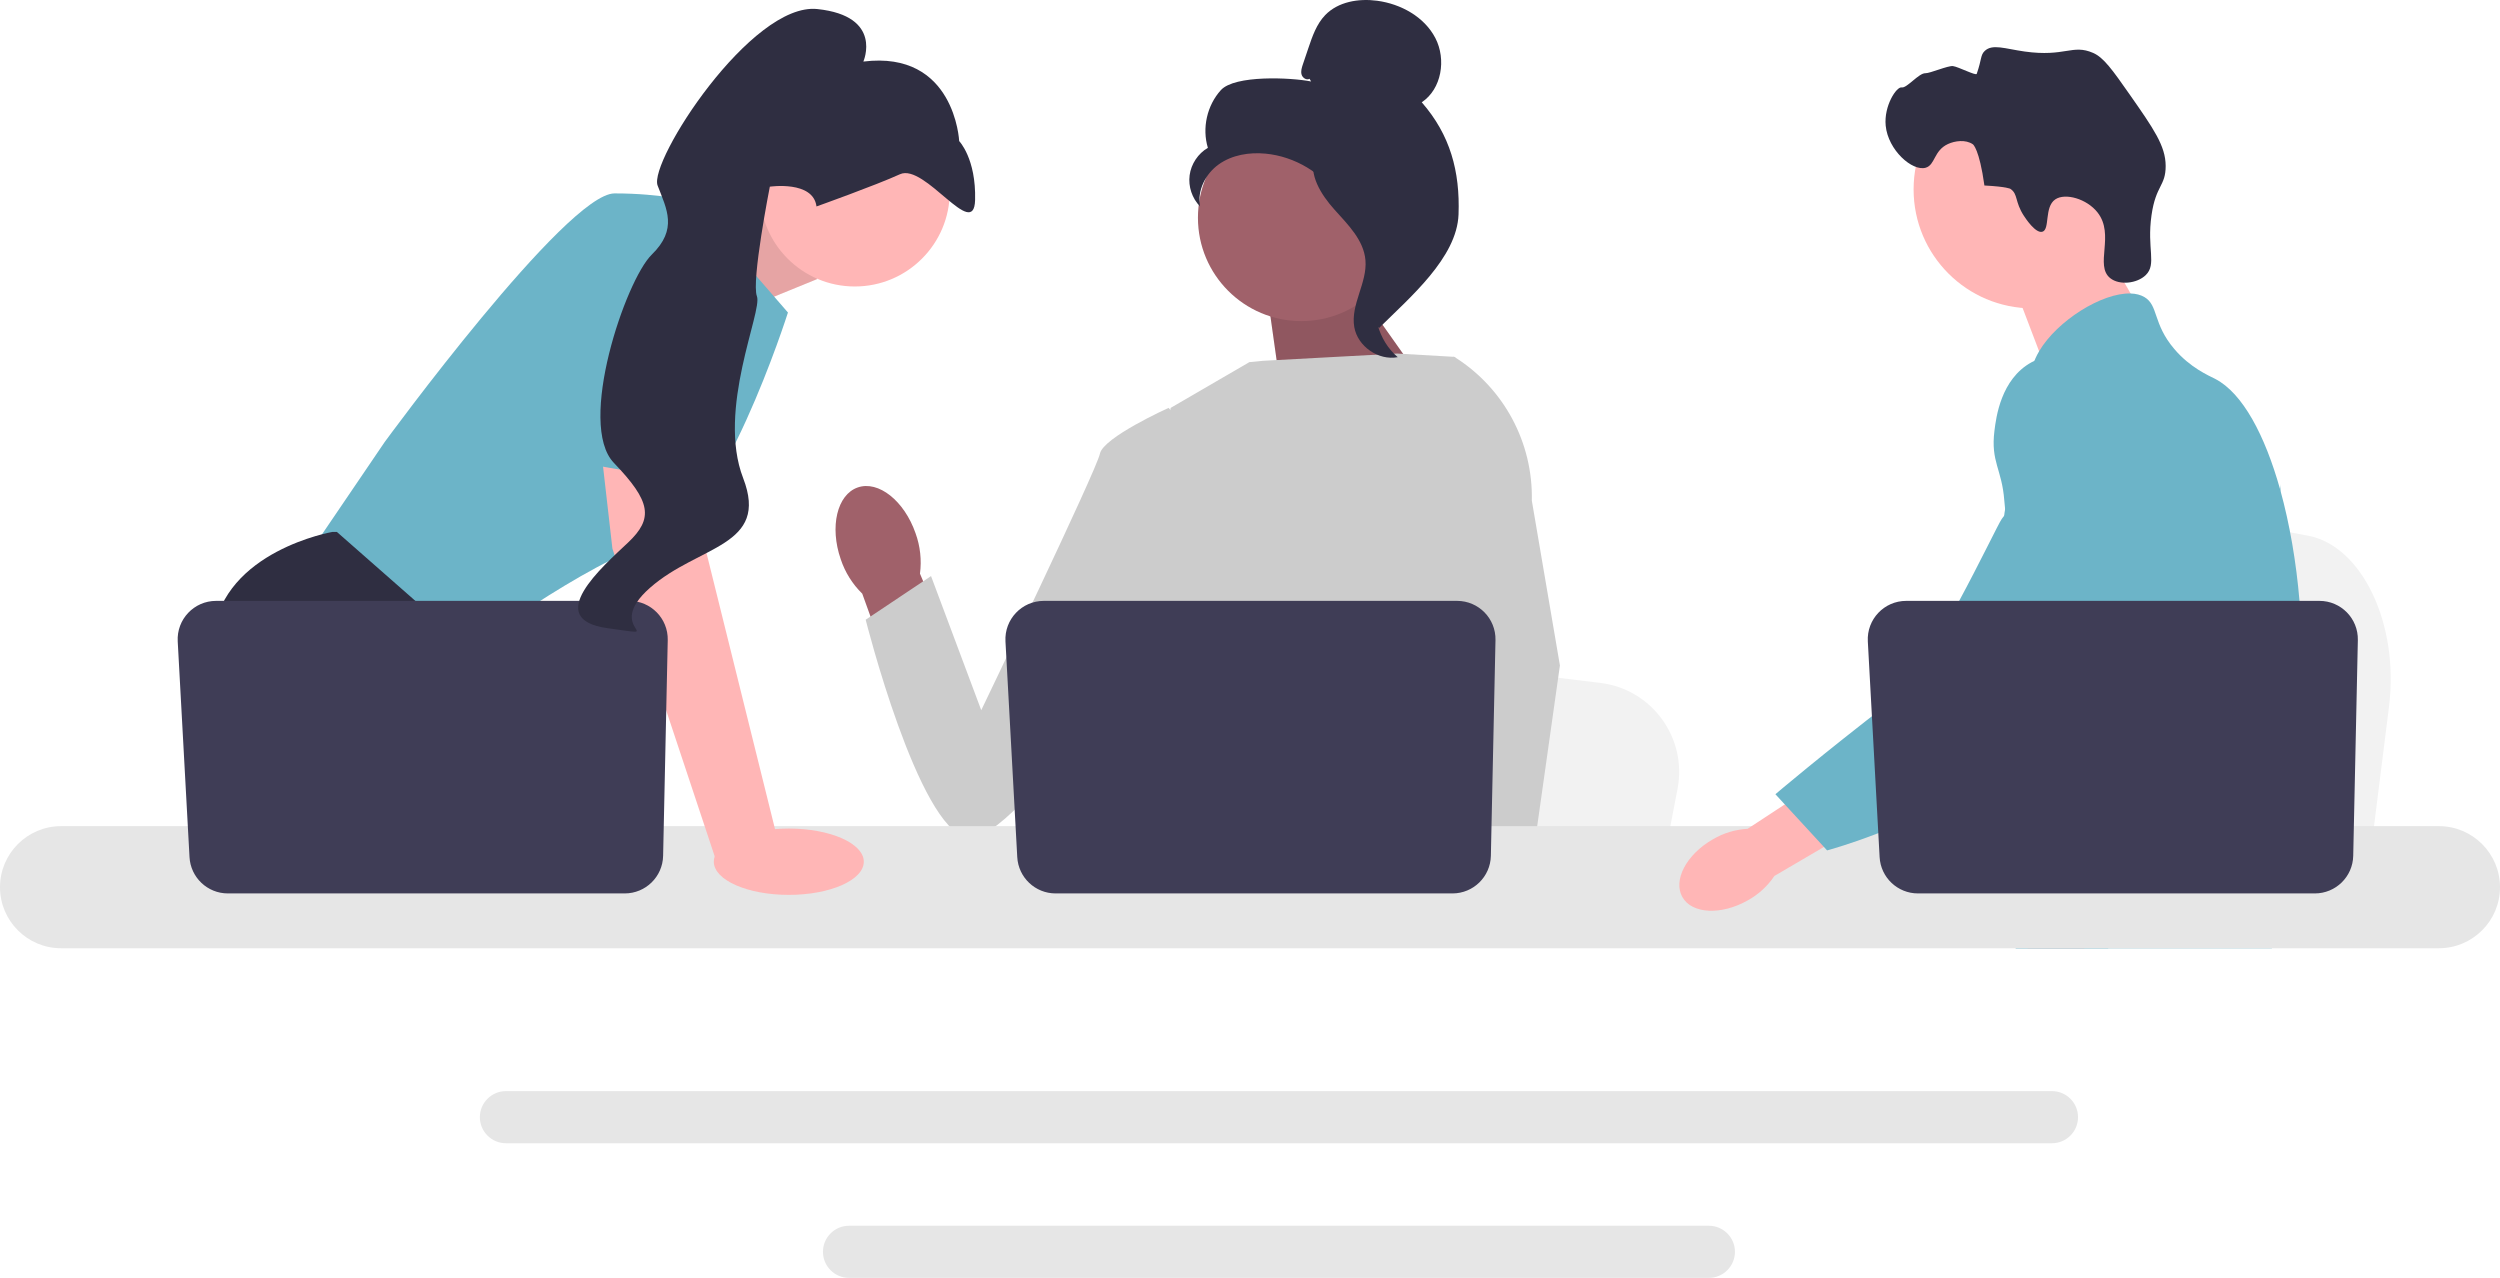
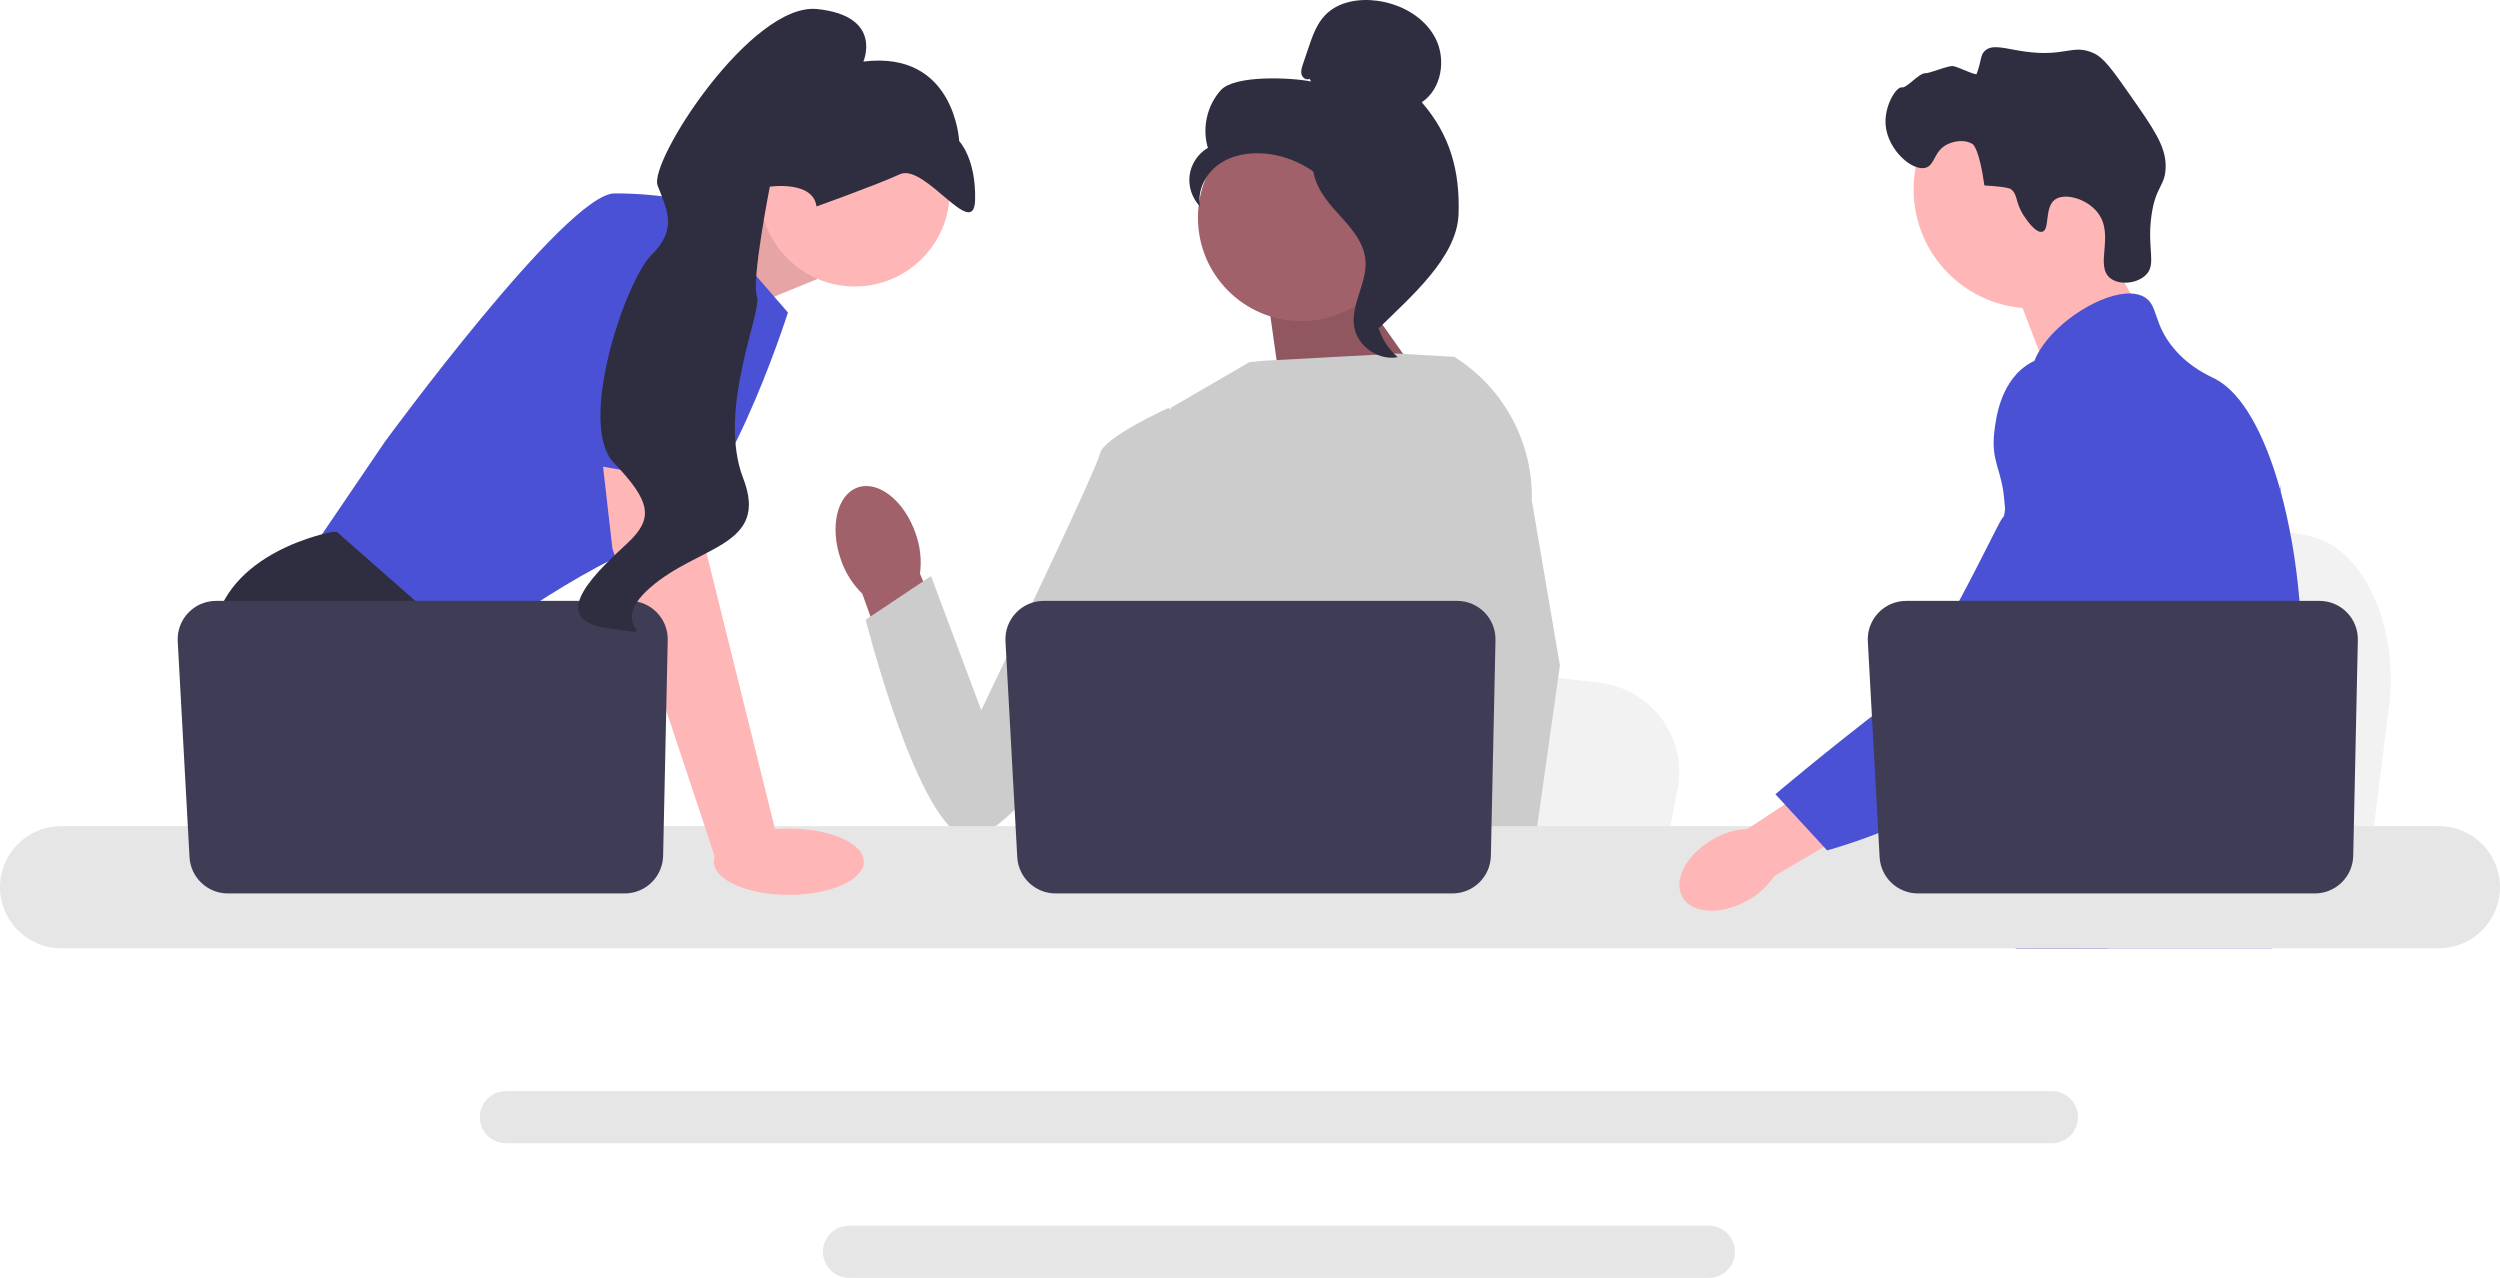
<svg xmlns="http://www.w3.org/2000/svg" width="866.81" height="443.068" viewBox="0 0 866.81 443.068">
  <path d="M828.335,244.952l-2.715,21.622-6.739,53.704h-135.383c1.057-12.037,2.502-29.362,4.046-48.065,.152-1.868,.312-3.748,.464-5.639,3.872-47.014,8.108-100.216,8.108-100.216l17.799,3.316,34.532,6.421,14.071,2.615,37.681,7.017c18.787,3.491,31.71,30.693,28.135,59.226Z" fill="#f2f2f2" />
  <polygon points="725.93 79.358 742.579 108.492 710.58 131.169 696.93 95.358 725.93 79.358" fill="#ffb6b6" />
  <circle cx="704.735" cy="65.675" r="41.244" fill="#ffb6b6" />
  <path d="M701.774,74.896c-3.275-4.984-1.99-7.591-4.731-9.423-0-0-1.103-.737-8.999-1.157h0c-1.768-12.724-3.975-14.267-3.975-14.267-2.543-1.778-6.318-1.201-8.666-.113-4.966,2.3-4.391,7.269-7.735,8.22-4.619,1.314-13.024-6.092-13.852-14.569-.675-6.915,3.78-13.631,5.547-13.276,1.752,.352,5.947-5.003,8.212-4.92,1.547,.056,7.867-2.691,9.567-2.476,1.857,.235,7.978,3.429,8.234,2.699,1.773-5.072,1.252-6.479,2.756-7.93,2.665-2.571,7.026-.781,13.866,.181,14.074,1.978,16.531-2.663,23.743,.483,3.644,1.589,6.692,5.874,12.641,14.38,8.319,11.895,12.479,17.842,12.506,24.779,.027,7.074-3.398,6.625-4.903,17.098-1.675,11.658,1.884,16.989-2.004,20.777-3.005,2.927-9.113,3.622-12.322,1.053-5.494-4.399,1.696-15.012-4.384-22.767-3.732-4.76-11.238-6.878-14.676-4.525-3.888,2.66-1.746,10.469-4.48,11.21-2.341,.634-5.772-4.588-6.343-5.457Z" fill="#2f2e41" />
-   <path d="M797.85,237.338c-1.15,19.67-5.72,25.88-7.32,49.11-.35,5.1-.56,11.02-.56,18.08,0,1.8,.01,3.54,.01,5.24,0,3.62-.069,7.04-.49,10.51-.319,2.77-.869,5.56-1.779,8.5h-88.83c-.01-.02-.01-.04-.021-.06-.52-2.26-.85-4.42-1.1-6.49-.08-.66-.15-1.31-.21-1.95-.08-.75-.15-1.49-.22-2.22-.271-2.91-.54-5.66-1.181-8.29-.859-3.63-2.42-7.05-5.62-10.35-1.31-1.35-2.619-2.4-3.899-3.32-.25-.17-.49-.34-.74-.51-3.54-2.43-6.89-4.18-9.79-9.14-.05-.07-.09-.15-.13-.22-.5-.87-1.8-3.15-2.74-6.19-.99-3.16-1.59-7.13-.51-11.19,2.57-9.62,12.09-10.58,19.87-20.3,.84-1.05,1.67-2.21,2.46-3.5,3.52-5.72,4.47-10.76,5.59-16.75,.18-.97,.34-1.93,.47-2.86,.101-.7,.19-1.39,.261-2.07,.619-5.71,.319-10.63-.41-15.03-2.38-14.41-9.4-23.33-4.44-36.26,1.561-4.06,3.771-7.11,6-9.72,4.72-5.53,9.57-9.12,8.73-16.26-.851-7.2-6.311-8.19-6.92-14.48-.311-3.18,.729-6.53,2.68-9.82v-.01c6.24-10.59,21.82-20.34,31.72-20.03,1.83,.05,3.45,.46,4.8,1.25,4.891,2.88,2.851,9.17,10.341,17.99,5.569,6.55,11.869,9.17,14.26,10.41,9.47,4.94,17.17,19.51,22.399,38.14,.04,.14,.08,.28,.12,.43,3.23,11.67,5.511,24.92,6.641,38.36,.479,5.69,.76,11.41,.819,17.07,.051,4.52-.05,8.44-.26,11.93Z" fill="#6cb4c8" />
+   <path d="M797.85,237.338c-1.15,19.67-5.72,25.88-7.32,49.11-.35,5.1-.56,11.02-.56,18.08,0,1.8,.01,3.54,.01,5.24,0,3.62-.069,7.04-.49,10.51-.319,2.77-.869,5.56-1.779,8.5h-88.83c-.01-.02-.01-.04-.021-.06-.52-2.26-.85-4.42-1.1-6.49-.08-.66-.15-1.31-.21-1.95-.08-.75-.15-1.49-.22-2.22-.271-2.91-.54-5.66-1.181-8.29-.859-3.63-2.42-7.05-5.62-10.35-1.31-1.35-2.619-2.4-3.899-3.32-.25-.17-.49-.34-.74-.51-3.54-2.43-6.89-4.18-9.79-9.14-.05-.07-.09-.15-.13-.22-.5-.87-1.8-3.15-2.74-6.19-.99-3.16-1.59-7.13-.51-11.19,2.57-9.62,12.09-10.58,19.87-20.3,.84-1.05,1.67-2.21,2.46-3.5,3.52-5.72,4.47-10.76,5.59-16.75,.18-.97,.34-1.93,.47-2.86,.101-.7,.19-1.39,.261-2.07,.619-5.71,.319-10.63-.41-15.03-2.38-14.41-9.4-23.33-4.44-36.26,1.561-4.06,3.771-7.11,6-9.72,4.72-5.53,9.57-9.12,8.73-16.26-.851-7.2-6.311-8.19-6.92-14.48-.311-3.18,.729-6.53,2.68-9.82v-.01c6.24-10.59,21.82-20.34,31.72-20.03,1.83,.05,3.45,.46,4.8,1.25,4.891,2.88,2.851,9.17,10.341,17.99,5.569,6.55,11.869,9.17,14.26,10.41,9.47,4.94,17.17,19.51,22.399,38.14,.04,.14,.08,.28,.12,.43,3.23,11.67,5.511,24.92,6.641,38.36,.479,5.69,.76,11.41,.819,17.07,.051,4.52-.05,8.44-.26,11.93Z" fill="#4b51d4" />
  <g>
    <polygon points="731.331 304.728 729.52 309.768 728.38 312.927 725.74 320.278 722.68 328.778 703.01 328.778 706.31 320.278 707.84 316.318 710.38 309.768 714.64 298.768 731.331 304.728" fill="#ffb6b6" />
-     <path d="M790.84,167.827c-.05,.65-.12,1.37-.19,2.15-.779,7.94-2.62,22.15-5.31,38.36-1.42,8.55-3.08,17.66-4.95,26.71-4.02,19.53-9.02,38.76-14.67,51.4-1.01,2.28-2.05,4.34-3.11,6.16-.81,1.39-1.66,2.76-2.55,4.11-2.88,4.43-6.11,8.63-9.46,12.55-.13,.17-.28,.33-.43,.5-.54,.64-1.101,1.27-1.66,1.9-2.74,3.09-5.54,5.97-8.25,8.61-3.3,3.22-6.48,6.07-9.33,8.5h-31.94l-.13-.06-4.6-2.04s1.31-1.54,3.5-4.45c.45-.59,.93-1.24,1.45-1.95,.64-.87,1.33-1.83,2.069-2.87,1.54-2.18,3.29-4.74,5.17-7.64,3.641-5.61,7.79-12.51,11.98-20.5,.48-.93,.97-1.87,1.46-2.82,.01-.03,.03-.06,.04-.09,.83-1.62,1.65-3.29,2.47-4.99,6.95-14.46,8.94-26.46,9.511-30.35,.8-5.5,1.909-13.19,1.609-21.65-.2-5.58-1.01-11.48-2.939-17.34v-.01c-.4-1.23-.851-2.46-1.36-3.68-.91-2.19-1.99-4.35-3.271-6.48-5.649-9.38-10.239-9.77-13.89-19.99-1.08-3.03-3.53-9.87-2.78-17.09v-.01c.091-.89,.24-1.79,.44-2.69v-.01c.05-.25,.12-.51,.19-.76,.569-2.21,1.51-4.4,2.939-6.48,2.79-4.04,6.6-6.44,10.01-7.87l.011-.01c3.939-1.64,7.34-1.99,8-2.05,14.609-1.3,25.939,10.98,32.13,17.69,2.39,2.59,4.58,4.76,6.58,6.53,15.569,13.9,19.84,5.02,20.949,.43,.17-.71,.261-1.32,.311-1.72Z" fill="#6cb4c8" />
-     <path d="M790.89,167.308c0,.05-.01,.22-.05,.5,.02-.15,.03-.3,.04-.44,0-.03,0-.05,.01-.06Z" fill="#6cb4c8" />
+     <path d="M790.84,167.827c-.05,.65-.12,1.37-.19,2.15-.779,7.94-2.62,22.15-5.31,38.36-1.42,8.55-3.08,17.66-4.95,26.71-4.02,19.53-9.02,38.76-14.67,51.4-1.01,2.28-2.05,4.34-3.11,6.16-.81,1.39-1.66,2.76-2.55,4.11-2.88,4.43-6.11,8.63-9.46,12.55-.13,.17-.28,.33-.43,.5-.54,.64-1.101,1.27-1.66,1.9-2.74,3.09-5.54,5.97-8.25,8.61-3.3,3.22-6.48,6.07-9.33,8.5h-31.94l-.13-.06-4.6-2.04s1.31-1.54,3.5-4.45c.45-.59,.93-1.24,1.45-1.95,.64-.87,1.33-1.83,2.069-2.87,1.54-2.18,3.29-4.74,5.17-7.64,3.641-5.61,7.79-12.51,11.98-20.5,.48-.93,.97-1.87,1.46-2.82,.01-.03,.03-.06,.04-.09,.83-1.62,1.65-3.29,2.47-4.99,6.95-14.46,8.94-26.46,9.511-30.35,.8-5.5,1.909-13.19,1.609-21.65-.2-5.58-1.01-11.48-2.939-17.34v-.01c-.4-1.23-.851-2.46-1.36-3.68-.91-2.19-1.99-4.35-3.271-6.48-5.649-9.38-10.239-9.77-13.89-19.99-1.08-3.03-3.53-9.87-2.78-17.09v-.01c.091-.89,.24-1.79,.44-2.69v-.01c.05-.25,.12-.51,.19-.76,.569-2.21,1.51-4.4,2.939-6.48,2.79-4.04,6.6-6.44,10.01-7.87l.011-.01c3.939-1.64,7.34-1.99,8-2.05,14.609-1.3,25.939,10.98,32.13,17.69,2.39,2.59,4.58,4.76,6.58,6.53,15.569,13.9,19.84,5.02,20.949,.43,.17-.71,.261-1.32,.311-1.72Z" fill="#4b51d4" />
+     <path d="M790.89,167.308c0,.05-.01,.22-.05,.5,.02-.15,.03-.3,.04-.44,0-.03,0-.05,.01-.06Z" fill="#4b51d4" />
  </g>
  <path d="M711.47,378.318H175.42c-4.98,0-9.04,4.05-9.04,9.03,0,4.99,4.06,9.04,9.04,9.04H711.47c4.979,0,9.03-4.05,9.03-9.04,0-4.98-4.051-9.03-9.03-9.03Z" fill="#e6e6e6" />
  <path d="M592.51,424.998H294.37c-4.98,0-9.03,4.05-9.03,9.03s4.05,9.04,9.03,9.04h298.14c4.98,0,9.04-4.06,9.04-9.04s-4.06-9.03-9.04-9.03Z" fill="#e6e6e6" />
  <polygon points="235.069 81.275 268.853 67.057 283.344 96.762 247.842 111.253 235.069 81.275" fill="#ffb6b6" />
  <polygon points="235.069 81.275 268.853 67.057 283.344 96.762 247.842 111.253 235.069 81.275" opacity=".1" />
-   <path d="M239.872,69.955l33.328,38.4s-23.185,73.177-46.369,79.698-65.932,38.4-65.932,38.4l-53.615-34.777,26.083-38.4s63.034-86.218,79.698-86.218c16.664,0,26.807,2.898,26.807,2.898Z" fill="#6cb4c8" />
+   <path d="M239.872,69.955l33.328,38.4s-23.185,73.177-46.369,79.698-65.932,38.4-65.932,38.4l-53.615-34.777,26.083-38.4s63.034-86.218,79.698-86.218c16.664,0,26.807,2.898,26.807,2.898Z" fill="#4b51d4" />
  <path d="M194.843,320.278H117.261l-4.905-6.557-20.026-26.771-4.608-6.158s-17.389-31.879-13.766-60.86c3.623-28.981,41.298-35.502,41.298-35.502h1.55l46.123,40.53-2.753,37.719,14.606,24.272,20.062,33.328Z" fill="#2f2e41" />
  <polygon points="133.15 320.278 112.356 320.278 112.356 289.486 133.15 320.278" fill="#2f2e41" />
  <path d="M581.644,273.532l-2.587,13.418-6.419,33.328h-128.958c1.007-7.47,2.384-18.222,3.854-29.829,.145-1.159,.297-2.326,.442-3.499,3.688-29.177,7.723-62.193,7.723-62.193l16.954,2.058,32.893,3.985,13.404,1.623,35.893,4.354c17.896,2.166,30.205,19.048,26.8,36.755Z" fill="#f2f2f2" />
  <path d="M764.144,320.278h-69.945c1.065-1.253,1.666-1.978,1.666-1.978l20.968-3.463,43.203-7.129s1.971,5.093,4.108,12.571Z" fill="#2f2e41" />
  <polygon points="467.455 95.766 497.873 138.784 444.814 140.369 439.119 99.942 467.455 95.766" fill="#a0616a" />
  <polygon points="467.455 95.766 497.873 138.784 444.814 140.369 439.119 99.942 467.455 95.766" opacity=".1" />
  <path id="uuid-ae755ff6-bb09-410e-86b1-7d1b81a37005-1147" d="M317.446,184.896c-3.903-11.259-12.876-18.372-20.041-15.887-7.165,2.485-9.808,13.625-5.902,24.888,1.499,4.52,4.058,8.616,7.464,11.945l17.14,47.497,22.117-8.518-19.245-45.919c.615-4.724,.089-9.526-1.533-14.005Z" fill="#a0616a" />
  <path d="M523.347,162.977l-.042,43.841-4.079,16.193-8.39,33.306-6.108,30.633-4.55,22.822-1.623,8.151c-1.224,.819-2.442,1.601-3.659,2.355h-105.976c-6.021-3.615-9.39-6.427-9.39-6.427,0,0,1.666-1.565,3.572-4.079,3.217-4.246,7.108-11.201,4.724-17.845-.5-1.391-.63-3.086-.478-4.977,.971-12.476,14.056-33.574,14.056-33.574l-2.71-31.314-1.188-13.722,8.378-66.91,27.307-15.874,4.714-.456,46.536-2.514,19.234,1.108,.877,.239,18.794,39.045Z" fill="#ccc" />
  <g>
    <polygon points="525.414 320.278 502.229 320.278 501.208 309.772 501.186 309.562 507.75 309.113 524.827 307.947 525.124 314.235 525.356 319.061 525.414 320.278" fill="#ffb6b6" />
    <path d="M531.121,173.576l9.739,57.143-7.948,56.23-1.239,8.752-2.188,15.454-.674,4.753,.022,.514,.167,3.855h-27.532l-1.014-10.506-.087-.942-2.072-21.518-.036-.362-4.398-45.63,8.622-32.98,.638-2.427v-.007l3.751-56.469-2.905-25.663-.029-.239c.058,.036,.109,.073,.167,.109,.152,.094,.304,.188,.449,.29,16.925,10.737,27.01,29.575,26.568,49.644Z" fill="#ccc" />
  </g>
  <path d="M415.748,152.379l-10.587-10.951s-22.664,10.218-23.794,15.886c-1.13,5.669-41.146,88.926-41.146,88.926l-17.41-46.499-22.662,15.13s18.184,72.192,35.19,75.581,74.002-85.446,74.002-85.446l6.408-52.628Z" fill="#ccc" />
  <path d="M845.64,286.447H21.16c-11.67,0-21.16,9.5-21.16,21.17s9.49,21.16,21.16,21.16H845.64c11.67,0,21.17-9.49,21.17-21.16s-9.5-21.17-21.17-21.17Z" fill="#e6e6e6" />
  <path d="M518.522,221.94l-1.603,74.802c-.155,7.241-6.07,13.03-13.312,13.03h-137.603c-7.071,0-12.91-5.528-13.296-12.589l-4.089-74.802c-.417-7.628,5.656-14.042,13.296-14.042h143.295c7.466,0,13.472,6.137,13.312,13.601Z" fill="#3f3d56" />
  <circle cx="296.385" cy="66.41" r="32.922" fill="#ffb6b6" />
  <polygon points="241.321 152.551 244.944 191.675 269.578 290.935 248.296 298.394 212.34 190.226 207.374 146.755 241.321 152.551" fill="#ffb6b6" />
  <path d="M231.522,221.94l-1.603,74.802c-.155,7.241-6.07,13.03-13.312,13.03H79.004c-7.071,0-12.91-5.528-13.296-12.589l-4.089-74.802c-.417-7.628,5.656-14.042,13.296-14.042H218.21c7.466,0,13.472,6.137,13.312,13.601Z" fill="#3f3d56" />
  <ellipse cx="273.5" cy="298.778" rx="26" ry="11.5" fill="#ffb6b6" />
-   <path d="M190.242,158.532l14.853-79.158s41.298-5.796,42.747,7.97-1.035,81.042-1.035,81.042l-56.564-9.853Z" fill="#6cb4c8" />
+   <path d="M190.242,158.532l14.853-79.158s41.298-5.796,42.747,7.97-1.035,81.042-1.035,81.042l-56.564-9.853Z" fill="#4b51d4" />
  <path d="M283.095,71.586s20.365-7.268,28.956-11.179c8.591-3.911,25.657,23.366,26.037,8.96,.38-14.406-5.518-20.447-5.518-20.447,0,0-1.473-31.515-33.223-27.575,0,0,6.984-15.767-15.941-18.205-22.925-2.438-58.589,52.921-55.395,61.194,3.194,8.273,7.023,15.113-2.039,23.959-9.062,8.846-26.03,58.769-13.12,72.203,12.91,13.434,13.758,19.264,4.912,27.621-8.846,8.358-29.754,26.53-7.147,29.685,22.607,3.155-2.068,.799,14.786-14.026,16.854-14.825,41.447-14.219,32.265-38.005-9.183-23.785,6.771-57.869,4.775-63.04-1.996-5.171,4.473-38.005,4.473-38.005,0,0,15.055-2.212,16.181,6.86Z" fill="#2f2e41" />
  <g>
    <circle cx="451.191" cy="75.499" r="35.838" fill="#a0616a" />
    <path d="M454.051,27.317c-1.037,.605-2.426-.311-2.759-1.464-.333-1.154,.055-2.379,.439-3.516l1.934-5.727c1.371-4.062,2.827-8.266,5.797-11.357,4.483-4.666,11.607-5.853,18.02-4.993,8.236,1.104,16.362,5.564,20.191,12.939,3.829,7.375,2.199,17.665-4.72,22.266,9.862,11.303,13.3,23.901,12.757,38.892-.543,14.991-16.879,28.788-27.533,39.348-2.379-1.442-4.542-8.201-3.234-10.656,1.308-2.455-.566-5.3,1.054-7.561,1.62-2.262,2.976,1.34,1.338-.909-1.034-1.419,3.001-4.684,1.464-5.533-7.432-4.108-9.903-13.371-14.571-20.465-5.63-8.556-15.265-14.35-25.462-15.312-5.617-.53-11.55,.43-16.154,3.691-4.604,3.261-7.585,9.089-6.517,14.629-2.765-2.808-4.141-6.922-3.622-10.828,.519-3.906,2.922-7.518,6.325-9.506-2.069-6.841-.297-14.711,4.505-20.005,4.802-5.294,24.28-4.392,31.291-2.999l-.542-.93Z" fill="#2f2e41" />
    <path d="M455.14,53.475c9.285,1.002,15.989,9.045,21.65,16.473,3.263,4.281,6.681,9.009,6.599,14.391-.083,5.441-3.721,10.109-5.46,15.265-2.842,8.429-.072,18.457,6.693,24.233-6.685,1.269-13.911-3.744-15.065-10.449-1.343-7.806,4.574-15.34,3.873-23.23-.617-6.951-6.095-12.301-10.752-17.498-4.657-5.197-9.03-12.094-6.888-18.735l-.65-.45Z" fill="#2f2e41" />
  </g>
  <g>
    <path id="uuid-aec20554-f6ec-4c5b-9d97-717cd04239bf-1148" d="M593.947,290.977c-9.197,5.231-13.952,14.216-10.623,20.069,3.33,5.852,13.483,6.355,22.683,1.121,3.703-2.04,6.864-4.938,9.218-8.45l38.687-22.656-11.019-17.928-36.969,24.238c-4.223,.228-8.331,1.465-11.978,3.607Z" fill="#ffb6b6" />
-     <path d="M724.935,124.841c-1.156-.458-11.3-4.3-20.561,.772-10.638,5.826-12.281,19.126-12.858,23.791-1.331,10.776,2.591,13.191,3.419,24.101,1.549,20.41,5.633-2.874-.889,6.442-2.258,3.225-25.317,53.198-38.034,62.986-24.733,19.037-40.439,32.444-40.439,32.444l17.93,19.477s28.333-7.549,53.376-23.81c25.688-16.68,38.532-25.02,48.469-41.335,.856-1.405,21.331-36.176,10.335-74.624-2.508-8.77-7.104-24.839-20.747-30.245Z" fill="#6cb4c8" />
+     <path d="M724.935,124.841c-1.156-.458-11.3-4.3-20.561,.772-10.638,5.826-12.281,19.126-12.858,23.791-1.331,10.776,2.591,13.191,3.419,24.101,1.549,20.41,5.633-2.874-.889,6.442-2.258,3.225-25.317,53.198-38.034,62.986-24.733,19.037-40.439,32.444-40.439,32.444l17.93,19.477s28.333-7.549,53.376-23.81c25.688-16.68,38.532-25.02,48.469-41.335,.856-1.405,21.331-36.176,10.335-74.624-2.508-8.77-7.104-24.839-20.747-30.245Z" fill="#4b51d4" />
  </g>
  <path d="M817.522,221.94l-1.603,74.802c-.155,7.241-6.07,13.03-13.312,13.03h-137.603c-7.071,0-12.91-5.528-13.296-12.589l-4.089-74.802c-.417-7.628,5.656-14.042,13.296-14.042h143.295c7.466,0,13.472,6.137,13.312,13.601Z" fill="#3f3d56" />
</svg>
